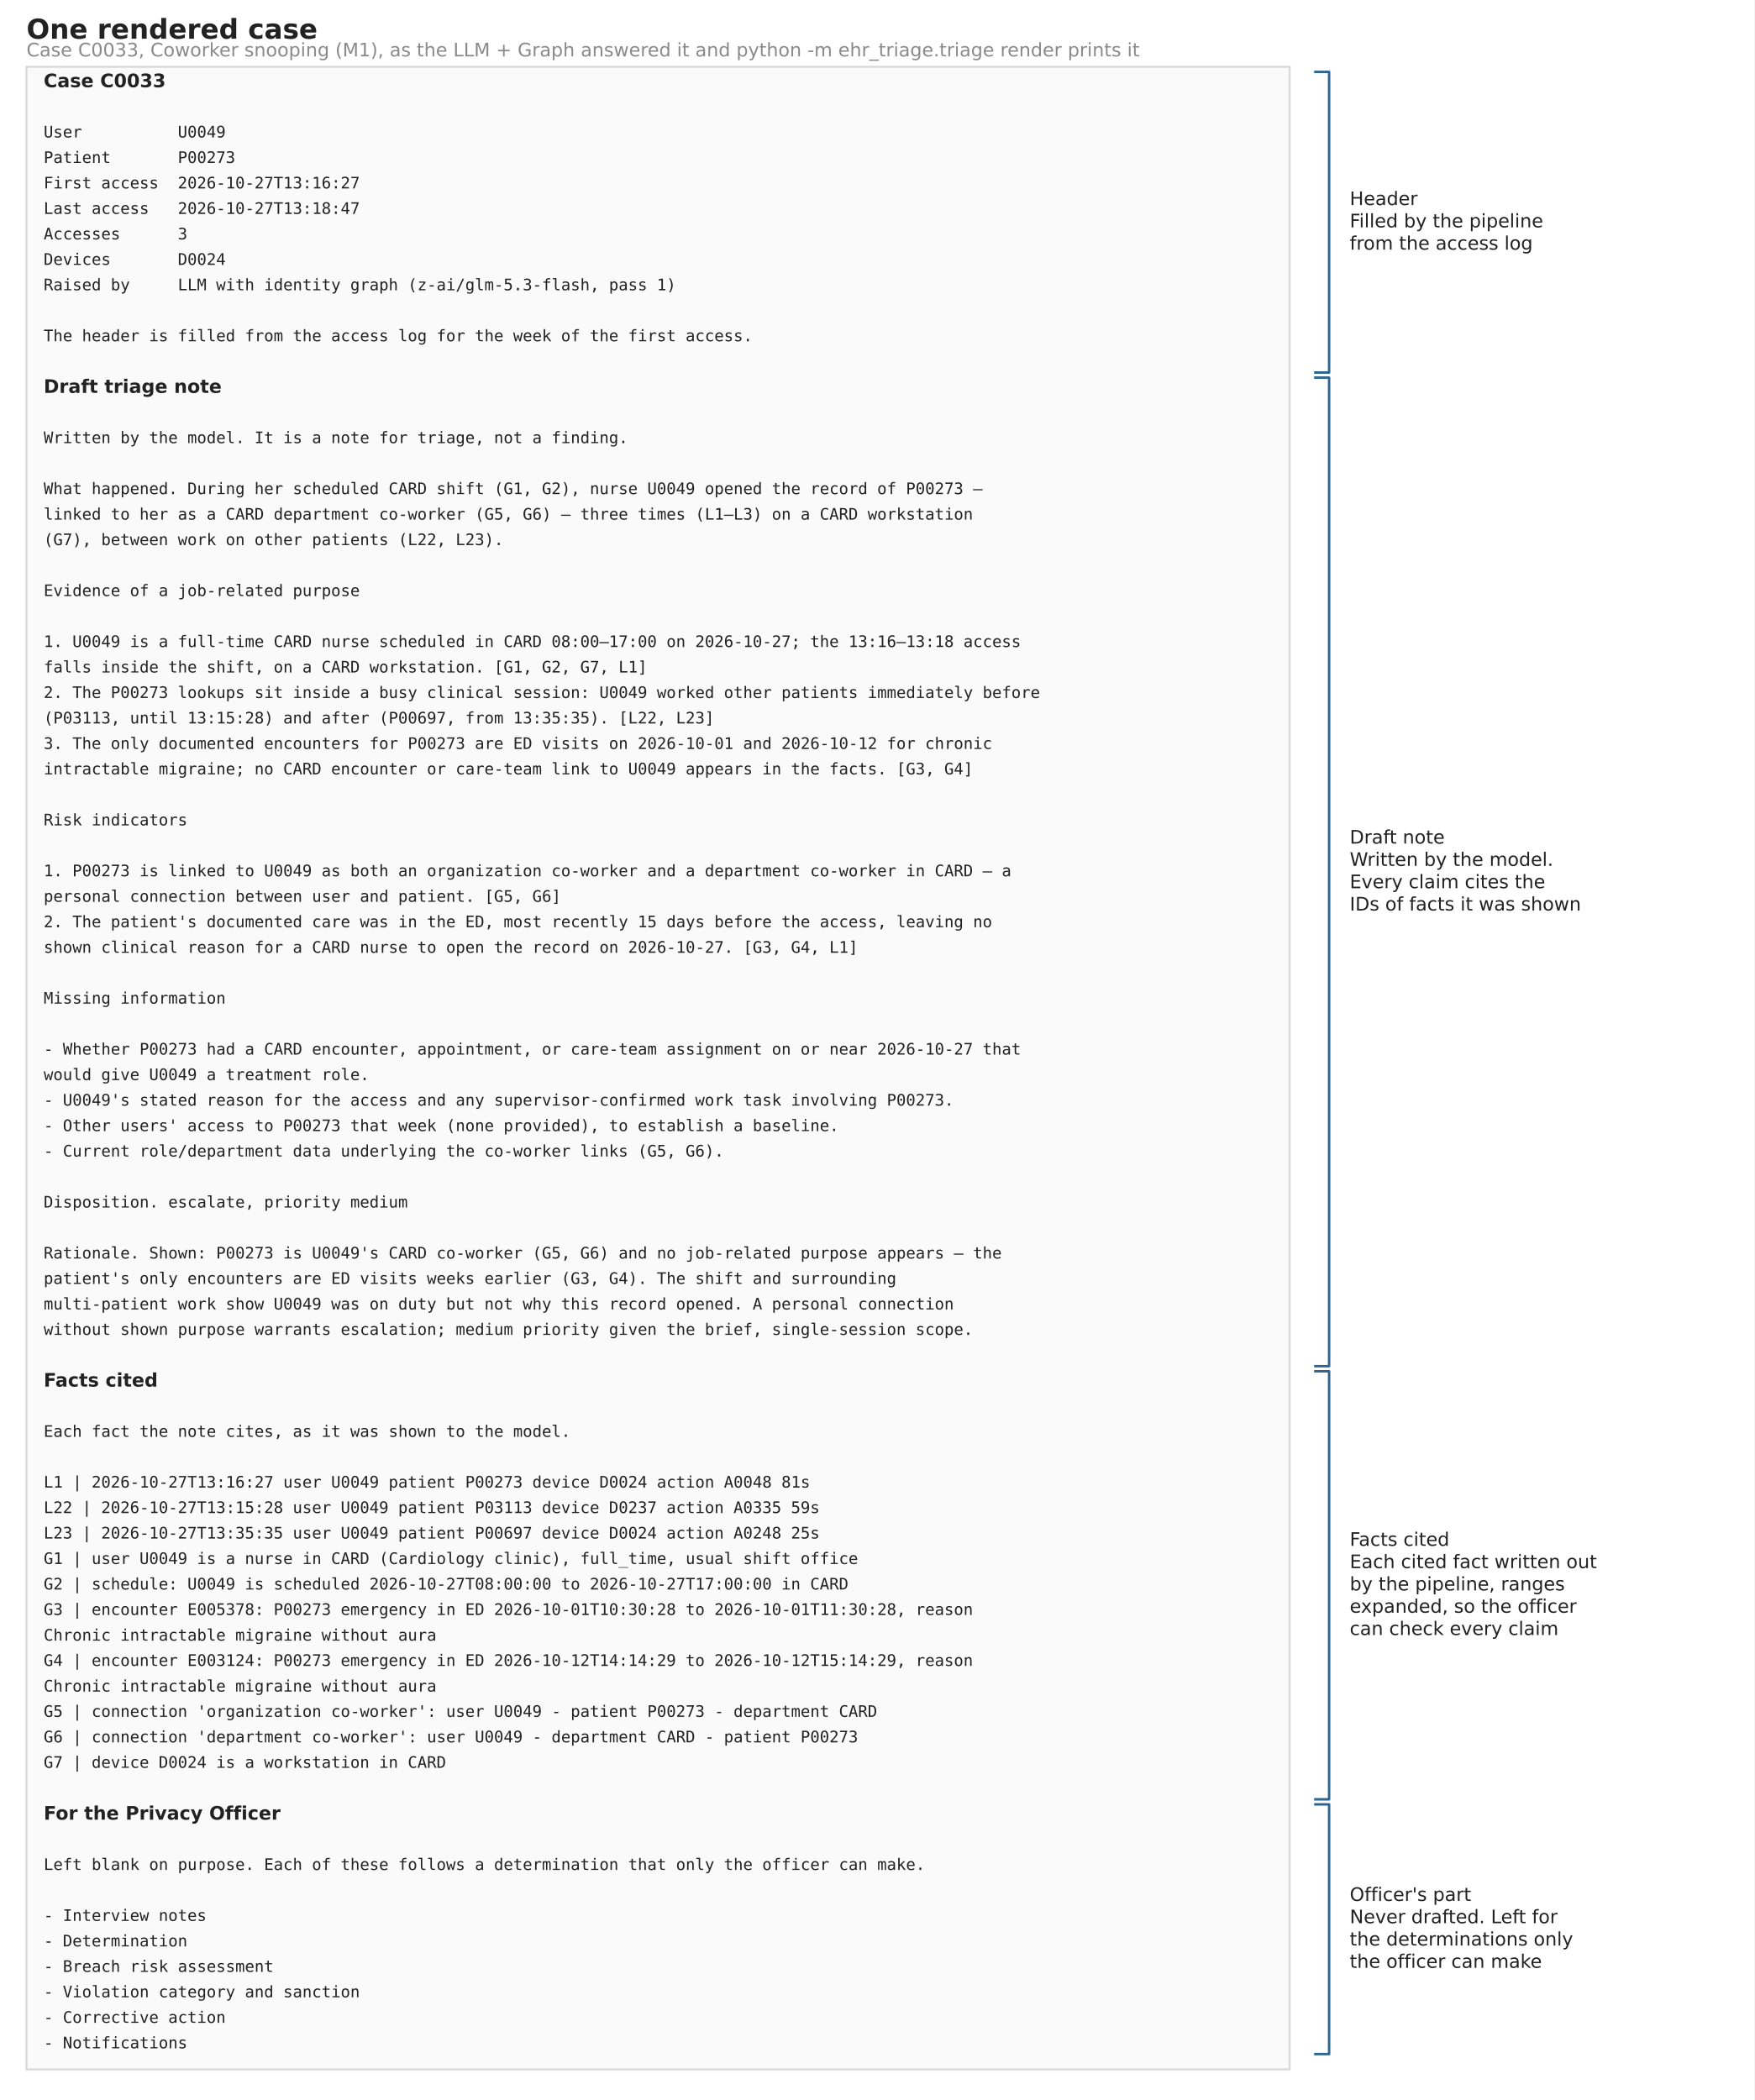
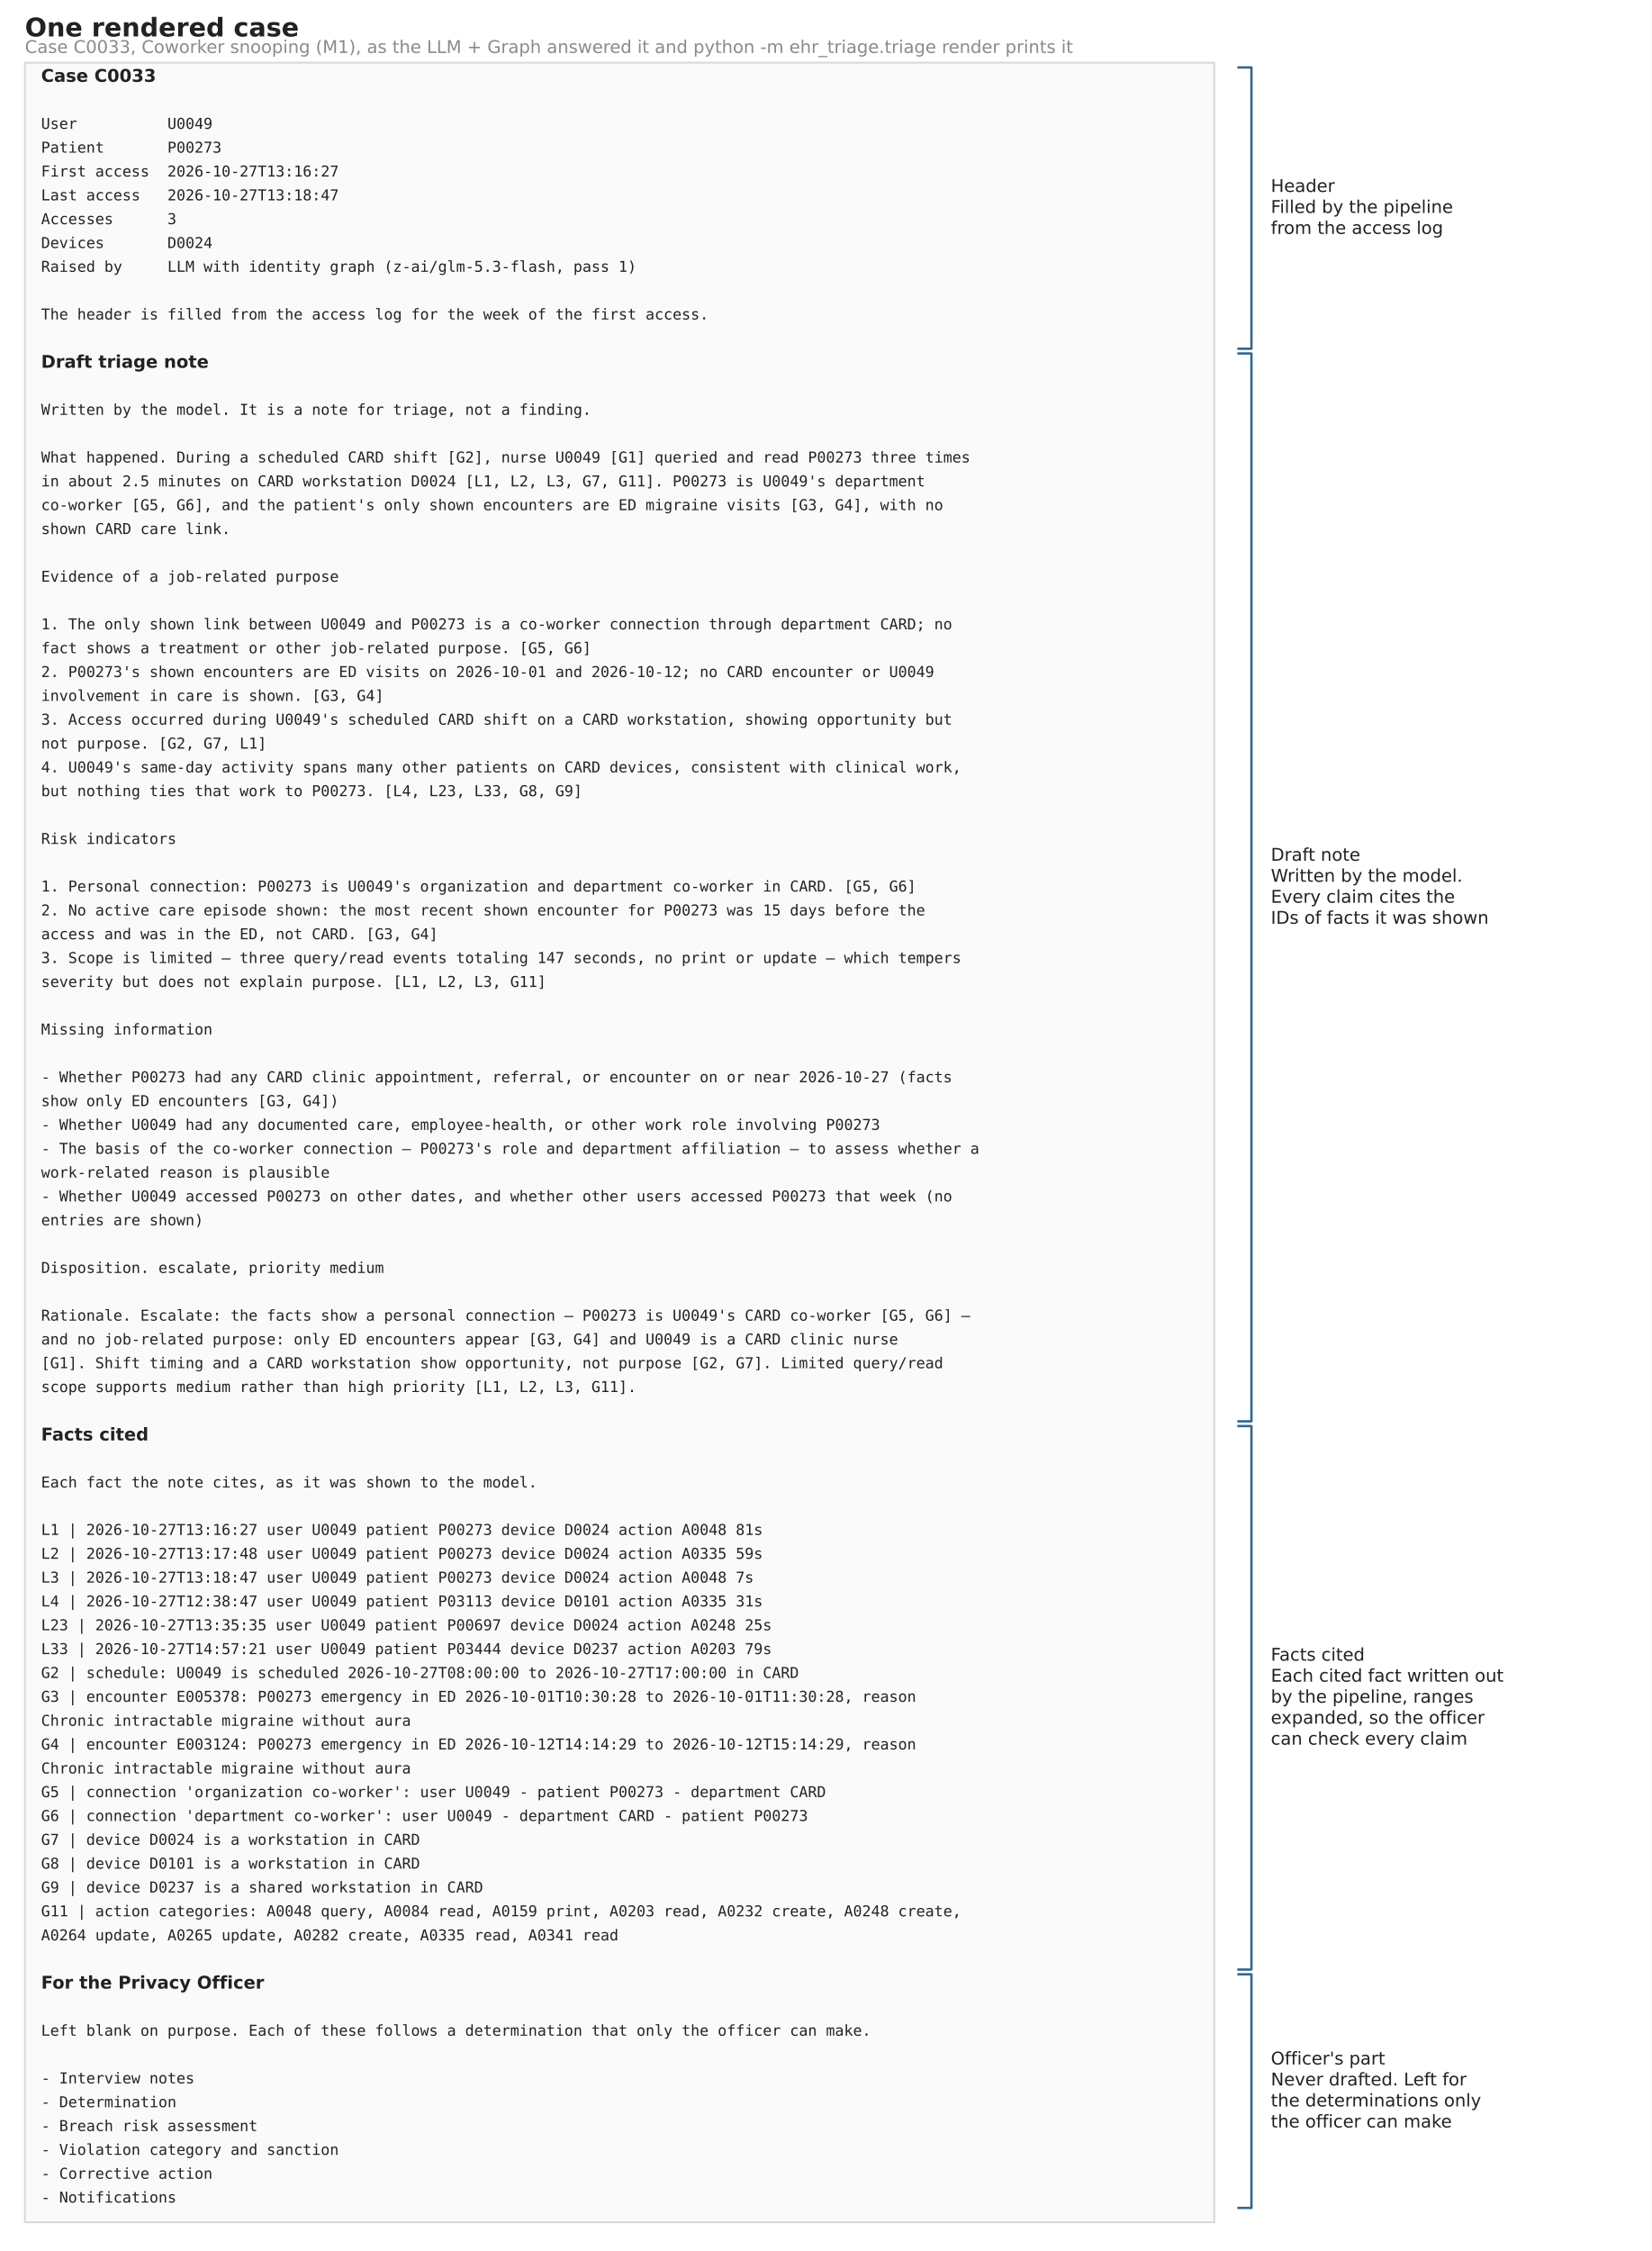
- <svg xmlns="http://www.w3.org/2000/svg" width="705.6pt" height="844.759pt" viewBox="0 0 705.6 844.759" version="1.1">
+ <svg xmlns="http://www.w3.org/2000/svg" width="705.6pt" height="961.433pt" viewBox="0 0 705.6 961.433" version="1.1">
  <defs>
    <style type="text/css">*{stroke-linejoin: round; stroke-linecap: butt}</style>
  </defs>
  <g id="figure_1">
    <g id="patch_1">
-       <path d="M 0 844.759  L 705.6 844.759  L 705.6 0  L 0 0  z " style="fill: #ffffff" />
+       <path d="M 0 961.433  L 705.6 961.433  L 705.6 0  L 0 0  z " style="fill: #ffffff" />
    </g>
    <g id="axes_1">
      <g id="patch_2">
-         <path d="M 10.656 26.871  L 518.688 26.871  L 518.688 832.434  L 10.656 832.434  z " clip-path="url(#pa3bb6c6b0a)" style="fill: #fafafa; stroke: #d9d9d9; stroke-width: 0.8; stroke-linejoin: miter" />
+         <path d="M 10.656 26.776  L 518.688 26.776  L 518.688 949.142  L 10.656 949.142  z " clip-path="url(#p6186c693a2)" style="fill: #fafafa; stroke: #d9d9d9; stroke-width: 0.8; stroke-linejoin: miter" />
      </g>
      <g id="line2d_1">
-         <path d="M 529.056 28.921  L 534.586 28.921  L 534.586 149.858  L 529.056 149.858  " clip-path="url(#pa3bb6c6b0a)" style="fill: none; stroke: #2f6690; stroke-linecap: square" />
+         <path d="M 529.056 28.812  L 534.586 28.812  L 534.586 148.944  L 529.056 148.944  " clip-path="url(#p6186c693a2)" style="fill: none; stroke: #2f6690; stroke-linecap: square" />
      </g>
      <g id="line2d_2">
-         <path d="M 529.056 151.908  L 534.586 151.908  L 534.586 549.565  L 529.056 549.565  " clip-path="url(#pa3bb6c6b0a)" style="fill: none; stroke: #2f6690; stroke-linecap: square" />
+         <path d="M 529.056 150.98  L 534.586 150.98  L 534.586 607.073  L 529.056 607.073  " clip-path="url(#p6186c693a2)" style="fill: none; stroke: #2f6690; stroke-linecap: square" />
      </g>
      <g id="line2d_3">
-         <path d="M 529.056 551.615  L 534.586 551.615  L 534.586 723.796  L 529.056 723.796  " clip-path="url(#pa3bb6c6b0a)" style="fill: none; stroke: #2f6690; stroke-linecap: square" />
+         <path d="M 529.056 609.109  L 534.586 609.109  L 534.586 841.227  L 529.056 841.227  " clip-path="url(#p6186c693a2)" style="fill: none; stroke: #2f6690; stroke-linecap: square" />
      </g>
      <g id="line2d_4">
-         <path d="M 529.056 725.846  L 534.586 725.846  L 534.586 826.285  L 529.056 826.285  " clip-path="url(#pa3bb6c6b0a)" style="fill: none; stroke: #2f6690; stroke-linecap: square" />
+         <path d="M 529.056 843.264  L 534.586 843.264  L 534.586 943.034  L 529.056 943.034  " clip-path="url(#p6186c693a2)" style="fill: none; stroke: #2f6690; stroke-linecap: square" />
      </g>
      <g id="text_1">
-         <text style="font-weight: 700; font-size: 7.5px; font-family: 'DejaVu Sans'; text-anchor: start; fill: #222222" x="17.568" y="35.09" transform="rotate(-0 17.568 35.09028)">Case C0033</text>
+         <text style="font-weight: 700; font-size: 7.5px; font-family: 'DejaVu Sans'; text-anchor: start; fill: #222222" x="17.568" y="34.954" transform="rotate(-0 17.568 34.95379)">Case C0033</text>
      </g>
      <g id="text_2">
-         <text style="font-size: 6.4px; font-family: 'DejaVu Sans Mono'; text-anchor: start; fill: #222222" x="17.568" y="55.302" transform="rotate(-0 17.568 55.30152)">User          U0049</text>
+         <text style="font-size: 6.4px; font-family: 'DejaVu Sans Mono'; text-anchor: start; fill: #222222" x="17.568" y="55.029" transform="rotate(-0 17.568 55.02855)">User          U0049</text>
      </g>
      <g id="text_3">
-         <text style="font-size: 6.4px; font-family: 'DejaVu Sans Mono'; text-anchor: start; fill: #222222" x="17.568" y="65.55" transform="rotate(-0 17.568 65.55041)">Patient       P00273</text>
+         <text style="font-size: 6.4px; font-family: 'DejaVu Sans Mono'; text-anchor: start; fill: #222222" x="17.568" y="65.209" transform="rotate(-0 17.568 65.20919)">Patient       P00273</text>
      </g>
      <g id="text_4">
-         <text style="font-size: 6.4px; font-family: 'DejaVu Sans Mono'; text-anchor: start; fill: #222222" x="17.568" y="75.799" transform="rotate(-0 17.568 75.7993)">First access  2026-10-27T13:16:27</text>
+         <text style="font-size: 6.4px; font-family: 'DejaVu Sans Mono'; text-anchor: start; fill: #222222" x="17.568" y="75.39" transform="rotate(-0 17.568 75.38984)">First access  2026-10-27T13:16:27</text>
      </g>
      <g id="text_5">
-         <text style="font-size: 6.4px; font-family: 'DejaVu Sans Mono'; text-anchor: start; fill: #222222" x="17.568" y="86.048" transform="rotate(-0 17.568 86.04819)">Last access   2026-10-27T13:18:47</text>
+         <text style="font-size: 6.4px; font-family: 'DejaVu Sans Mono'; text-anchor: start; fill: #222222" x="17.568" y="85.57" transform="rotate(-0 17.568 85.57049)">Last access   2026-10-27T13:18:47</text>
      </g>
      <g id="text_6">
-         <text style="font-size: 6.4px; font-family: 'DejaVu Sans Mono'; text-anchor: start; fill: #222222" x="17.568" y="96.297" transform="rotate(-0 17.568 96.29708)">Accesses      3</text>
+         <text style="font-size: 6.4px; font-family: 'DejaVu Sans Mono'; text-anchor: start; fill: #222222" x="17.568" y="95.751" transform="rotate(-0 17.568 95.75113)">Accesses      3</text>
      </g>
      <g id="text_7">
-         <text style="font-size: 6.4px; font-family: 'DejaVu Sans Mono'; text-anchor: start; fill: #222222" x="17.568" y="106.546" transform="rotate(-0 17.568 106.546)">Devices       D0024</text>
+         <text style="font-size: 6.4px; font-family: 'DejaVu Sans Mono'; text-anchor: start; fill: #222222" x="17.568" y="105.932" transform="rotate(-0 17.568 105.9318)">Devices       D0024</text>
      </g>
      <g id="text_8">
-         <text style="font-size: 6.4px; font-family: 'DejaVu Sans Mono'; text-anchor: start; fill: #222222" x="17.568" y="116.773" transform="rotate(-0 17.568 116.7729)">Raised by     LLM with identity graph (z-ai/glm-5.3-flash, pass 1)</text>
+         <text style="font-size: 6.4px; font-family: 'DejaVu Sans Mono'; text-anchor: start; fill: #222222" x="17.568" y="116.09" transform="rotate(-0 17.568 116.0904)">Raised by     LLM with identity graph (z-ai/glm-5.3-flash, pass 1)</text>
      </g>
      <g id="text_9">
-         <text style="font-size: 6.4px; font-family: 'DejaVu Sans Mono'; text-anchor: start; fill: #222222" x="17.568" y="137.271" transform="rotate(-0 17.568 137.2706)">The header is filled from the access log for the week of the first access.</text>
+         <text style="font-size: 6.4px; font-family: 'DejaVu Sans Mono'; text-anchor: start; fill: #222222" x="17.568" y="136.452" transform="rotate(-0 17.568 136.4517)">The header is filled from the access log for the week of the first access.</text>
      </g>
      <g id="text_10">
-         <text style="font-weight: 700; font-size: 7.5px; font-family: 'DejaVu Sans'; text-anchor: start; fill: #222222" x="17.568" y="158.048" transform="rotate(-0 17.568 158.0476)">Draft triage note</text>
+         <text style="font-weight: 700; font-size: 7.5px; font-family: 'DejaVu Sans'; text-anchor: start; fill: #222222" x="17.568" y="157.092" transform="rotate(-0 17.568 157.0922)">Draft triage note</text>
      </g>
      <g id="text_11">
-         <text style="font-size: 6.4px; font-family: 'DejaVu Sans Mono'; text-anchor: start; fill: #222222" x="17.568" y="178.266" transform="rotate(-0 17.568 178.2662)">Written by the model. It is a note for triage, not a finding.</text>
+         <text style="font-size: 6.4px; font-family: 'DejaVu Sans Mono'; text-anchor: start; fill: #222222" x="17.568" y="177.174" transform="rotate(-0 17.568 177.1743)">Written by the model. It is a note for triage, not a finding.</text>
      </g>
      <g id="text_12">
-         <text style="font-size: 6.4px; font-family: 'DejaVu Sans Mono'; text-anchor: start; fill: #222222" x="17.568" y="198.764" transform="rotate(-0 17.568 198.764)">What happened. During her scheduled CARD shift (G1, G2), nurse U0049 opened the record of P00273 —</text>
+         <text style="font-size: 6.4px; font-family: 'DejaVu Sans Mono'; text-anchor: start; fill: #222222" x="17.568" y="197.536" transform="rotate(-0 17.568 197.5356)">What happened. During a scheduled CARD shift [G2], nurse U0049 [G1] queried and read P00273 three times</text>
      </g>
      <g id="text_13">
-         <text style="font-size: 6.4px; font-family: 'DejaVu Sans Mono'; text-anchor: start; fill: #222222" x="17.568" y="209.035" transform="rotate(-0 17.568 209.0349)">    linked to her as a CARD department co-worker (G5, G6) — three times (L1–L3) on a CARD workstation</text>
+         <text style="font-size: 6.4px; font-family: 'DejaVu Sans Mono'; text-anchor: start; fill: #222222" x="17.568" y="207.738" transform="rotate(-0 17.568 207.7382)">    in about 2.5 minutes on CARD workstation D0024 [L1, L2, L3, G7, G11]. P00273 is U0049's department</text>
      </g>
      <g id="text_14">
-         <text style="font-size: 6.4px; font-family: 'DejaVu Sans Mono'; text-anchor: start; fill: #222222" x="17.568" y="219.284" transform="rotate(-0 17.568 219.2837)">    (G7), between work on other patients (L22, L23).</text>
+         <text style="font-size: 6.4px; font-family: 'DejaVu Sans Mono'; text-anchor: start; fill: #222222" x="17.568" y="217.897" transform="rotate(-0 17.568 217.8969)">    co-worker [G5, G6], and the patient's only shown encounters are ED migraine visits [G3, G4], with no</text>
      </g>
      <g id="text_15">
-         <text style="font-size: 6.4px; font-family: 'DejaVu Sans Mono'; text-anchor: start; fill: #222222" x="17.568" y="239.782" transform="rotate(-0 17.568 239.7815)">Evidence of a job-related purpose</text>
+         <text style="font-size: 6.4px; font-family: 'DejaVu Sans Mono'; text-anchor: start; fill: #222222" x="17.568" y="228.1" transform="rotate(-0 17.568 228.0995)">    shown CARD care link.</text>
      </g>
      <g id="text_16">
-         <text style="font-size: 6.4px; font-family: 'DejaVu Sans Mono'; text-anchor: start; fill: #222222" x="17.568" y="260.279" transform="rotate(-0 17.568 260.2793)">1. U0049 is a full-time CARD nurse scheduled in CARD 08:00–17:00 on 2026-10-27; the 13:16–13:18 access</text>
+         <text style="font-size: 6.4px; font-family: 'DejaVu Sans Mono'; text-anchor: start; fill: #222222" x="17.568" y="248.461" transform="rotate(-0 17.568 248.4608)">Evidence of a job-related purpose</text>
      </g>
      <g id="text_17">
-         <text style="font-size: 6.4px; font-family: 'DejaVu Sans Mono'; text-anchor: start; fill: #222222" x="17.568" y="270.528" transform="rotate(-0 17.568 270.5282)">    falls inside the shift, on a CARD workstation. [G1, G2, G7, L1]</text>
+         <text style="font-size: 6.4px; font-family: 'DejaVu Sans Mono'; text-anchor: start; fill: #222222" x="17.568" y="268.8" transform="rotate(-0 17.568 268.8001)">1. The only shown link between U0049 and P00273 is a co-worker connection through department CARD; no</text>
      </g>
      <g id="text_18">
-         <text style="font-size: 6.4px; font-family: 'DejaVu Sans Mono'; text-anchor: start; fill: #222222" x="17.568" y="280.777" transform="rotate(-0 17.568 280.7771)">2. The P00273 lookups sit inside a busy clinical session: U0049 worked other patients immediately before</text>
+         <text style="font-size: 6.4px; font-family: 'DejaVu Sans Mono'; text-anchor: start; fill: #222222" x="17.568" y="279.003" transform="rotate(-0 17.568 279.0027)">    fact shows a treatment or other job-related purpose. [G5, G6]</text>
      </g>
      <g id="text_19">
-         <text style="font-size: 6.4px; font-family: 'DejaVu Sans Mono'; text-anchor: start; fill: #222222" x="17.568" y="291.026" transform="rotate(-0 17.568 291.026)">    (P03113, until 13:15:28) and after (P00697, from 13:35:35). [L22, L23]</text>
+         <text style="font-size: 6.4px; font-family: 'DejaVu Sans Mono'; text-anchor: start; fill: #222222" x="17.568" y="289.183" transform="rotate(-0 17.568 289.1834)">2. P00273's shown encounters are ED visits on 2026-10-01 and 2026-10-12; no CARD encounter or U0049</text>
      </g>
      <g id="text_20">
-         <text style="font-size: 6.4px; font-family: 'DejaVu Sans Mono'; text-anchor: start; fill: #222222" x="17.568" y="301.275" transform="rotate(-0 17.568 301.2749)">3. The only documented encounters for P00273 are ED visits on 2026-10-01 and 2026-10-12 for chronic</text>
+         <text style="font-size: 6.4px; font-family: 'DejaVu Sans Mono'; text-anchor: start; fill: #222222" x="17.568" y="299.364" transform="rotate(-0 17.568 299.364)">    involvement in care is shown. [G3, G4]</text>
      </g>
      <g id="text_21">
-         <text style="font-size: 6.4px; font-family: 'DejaVu Sans Mono'; text-anchor: start; fill: #222222" x="17.568" y="311.502" transform="rotate(-0 17.568 311.5017)">    intractable migraine; no CARD encounter or care-team link to U0049 appears in the facts. [G3, G4]</text>
+         <text style="font-size: 6.4px; font-family: 'DejaVu Sans Mono'; text-anchor: start; fill: #222222" x="17.568" y="309.523" transform="rotate(-0 17.568 309.5227)">3. Access occurred during U0049's scheduled CARD shift on a CARD workstation, showing opportunity but</text>
      </g>
      <g id="text_22">
-         <text style="font-size: 6.4px; font-family: 'DejaVu Sans Mono'; text-anchor: start; fill: #222222" x="17.568" y="332.022" transform="rotate(-0 17.568 332.0215)">Risk indicators</text>
+         <text style="font-size: 6.4px; font-family: 'DejaVu Sans Mono'; text-anchor: start; fill: #222222" x="17.568" y="319.725" transform="rotate(-0 17.568 319.7253)">    not purpose. [G2, G7, L1]</text>
      </g>
      <g id="text_23">
-         <text style="font-size: 6.4px; font-family: 'DejaVu Sans Mono'; text-anchor: start; fill: #222222" x="17.568" y="352.497" transform="rotate(-0 17.568 352.4973)">1. P00273 is linked to U0049 as both an organization co-worker and a department co-worker in CARD — a</text>
+         <text style="font-size: 6.4px; font-family: 'DejaVu Sans Mono'; text-anchor: start; fill: #222222" x="17.568" y="329.906" transform="rotate(-0 17.568 329.906)">4. U0049's same-day activity spans many other patients on CARD devices, consistent with clinical work,</text>
      </g>
      <g id="text_24">
-         <text style="font-size: 6.4px; font-family: 'DejaVu Sans Mono'; text-anchor: start; fill: #222222" x="17.568" y="362.768" transform="rotate(-0 17.568 362.7682)">    personal connection between user and patient. [G5, G6]</text>
+         <text style="font-size: 6.4px; font-family: 'DejaVu Sans Mono'; text-anchor: start; fill: #222222" x="17.568" y="340.048" transform="rotate(-0 17.568 340.0476)">    but nothing ties that work to P00273. [L4, L23, L33, G8, G9]</text>
      </g>
      <g id="text_25">
-         <text style="font-size: 6.4px; font-family: 'DejaVu Sans Mono'; text-anchor: start; fill: #222222" x="17.568" y="372.995" transform="rotate(-0 17.568 372.9951)">2. The patient's documented care was in the ED, most recently 15 days before the access, leaving no</text>
+         <text style="font-size: 6.4px; font-family: 'DejaVu Sans Mono'; text-anchor: start; fill: #222222" x="17.568" y="360.448" transform="rotate(-0 17.568 360.4479)">Risk indicators</text>
      </g>
      <g id="text_26">
-         <text style="font-size: 6.4px; font-family: 'DejaVu Sans Mono'; text-anchor: start; fill: #222222" x="17.568" y="383.266" transform="rotate(-0 17.568 383.266)">    shown clinical reason for a CARD nurse to open the record on 2026-10-27. [G3, G4, L1]</text>
+         <text style="font-size: 6.4px; font-family: 'DejaVu Sans Mono'; text-anchor: start; fill: #222222" x="17.568" y="380.787" transform="rotate(-0 17.568 380.7872)">1. Personal connection: P00273 is U0049's organization and department co-worker in CARD. [G5, G6]</text>
      </g>
      <g id="text_27">
-         <text style="font-size: 6.4px; font-family: 'DejaVu Sans Mono'; text-anchor: start; fill: #222222" x="17.568" y="403.725" transform="rotate(-0 17.568 403.7247)">Missing information</text>
+         <text style="font-size: 6.4px; font-family: 'DejaVu Sans Mono'; text-anchor: start; fill: #222222" x="17.568" y="390.99" transform="rotate(-0 17.568 390.9898)">2. No active care episode shown: the most recent shown encounter for P00273 was 15 days before the</text>
      </g>
      <g id="text_28">
-         <text style="font-size: 6.4px; font-family: 'DejaVu Sans Mono'; text-anchor: start; fill: #222222" x="17.568" y="424.223" transform="rotate(-0 17.568 424.2225)">- Whether P00273 had a CARD encounter, appointment, or care-team assignment on or near 2026-10-27 that</text>
+         <text style="font-size: 6.4px; font-family: 'DejaVu Sans Mono'; text-anchor: start; fill: #222222" x="17.568" y="401.17" transform="rotate(-0 17.568 401.1705)">    access and was in the ED, not CARD. [G3, G4]</text>
      </g>
      <g id="text_29">
-         <text style="font-size: 6.4px; font-family: 'DejaVu Sans Mono'; text-anchor: start; fill: #222222" x="17.568" y="434.488" transform="rotate(-0 17.568 434.4884)">    would give U0049 a treatment role.</text>
+         <text style="font-size: 6.4px; font-family: 'DejaVu Sans Mono'; text-anchor: start; fill: #222222" x="17.568" y="411.329" transform="rotate(-0 17.568 411.3291)">3. Scope is limited — three query/read events totaling 147 seconds, no print or update — which tempers</text>
      </g>
      <g id="text_30">
-         <text style="font-size: 6.4px; font-family: 'DejaVu Sans Mono'; text-anchor: start; fill: #222222" x="17.568" y="444.737" transform="rotate(-0 17.568 444.7373)">- U0049's stated reason for the access and any supervisor-confirmed work task involving P00273.</text>
+         <text style="font-size: 6.4px; font-family: 'DejaVu Sans Mono'; text-anchor: start; fill: #222222" x="17.568" y="421.532" transform="rotate(-0 17.568 421.5318)">    severity but does not explain purpose. [L1, L2, L3, G11]</text>
      </g>
      <g id="text_31">
-         <text style="font-size: 6.4px; font-family: 'DejaVu Sans Mono'; text-anchor: start; fill: #222222" x="17.568" y="455.008" transform="rotate(-0 17.568 455.0082)">- Other users' access to P00273 that week (none provided), to establish a baseline.</text>
+         <text style="font-size: 6.4px; font-family: 'DejaVu Sans Mono'; text-anchor: start; fill: #222222" x="17.568" y="441.854" transform="rotate(-0 17.568 441.8541)">Missing information</text>
      </g>
      <g id="text_32">
-         <text style="font-size: 6.4px; font-family: 'DejaVu Sans Mono'; text-anchor: start; fill: #222222" x="17.568" y="465.235" transform="rotate(-0 17.568 465.2351)">- Current role/department data underlying the co-worker links (G5, G6).</text>
+         <text style="font-size: 6.4px; font-family: 'DejaVu Sans Mono'; text-anchor: start; fill: #222222" x="17.568" y="462.254" transform="rotate(-0 17.568 462.2544)">- Whether P00273 had any CARD clinic appointment, referral, or encounter on or near 2026-10-27 (facts</text>
      </g>
      <g id="text_33">
-         <text style="font-size: 6.4px; font-family: 'DejaVu Sans Mono'; text-anchor: start; fill: #222222" x="17.568" y="485.755" transform="rotate(-0 17.568 485.7549)">Disposition. escalate, priority medium</text>
+         <text style="font-size: 6.4px; font-family: 'DejaVu Sans Mono'; text-anchor: start; fill: #222222" x="17.568" y="472.435" transform="rotate(-0 17.568 472.435)">    show only ED encounters [G3, G4])</text>
      </g>
      <g id="text_34">
-         <text style="font-size: 6.4px; font-family: 'DejaVu Sans Mono'; text-anchor: start; fill: #222222" x="17.568" y="506.253" transform="rotate(-0 17.568 506.2526)">Rationale. Shown: P00273 is U0049's CARD co-worker (G5, G6) and no job-related purpose appears — the</text>
+         <text style="font-size: 6.4px; font-family: 'DejaVu Sans Mono'; text-anchor: start; fill: #222222" x="17.568" y="482.594" transform="rotate(-0 17.568 482.5936)">- Whether U0049 had any documented care, employee-health, or other work role involving P00273</text>
      </g>
      <g id="text_35">
-         <text style="font-size: 6.4px; font-family: 'DejaVu Sans Mono'; text-anchor: start; fill: #222222" x="17.568" y="516.48" transform="rotate(-0 17.568 516.4795)">    patient's only encounters are ED visits weeks earlier (G3, G4). The shift and surrounding</text>
+         <text style="font-size: 6.4px; font-family: 'DejaVu Sans Mono'; text-anchor: start; fill: #222222" x="17.568" y="492.796" transform="rotate(-0 17.568 492.7963)">- The basis of the co-worker connection — P00273's role and department affiliation — to assess whether a</text>
      </g>
      <g id="text_36">
-         <text style="font-size: 6.4px; font-family: 'DejaVu Sans Mono'; text-anchor: start; fill: #222222" x="17.568" y="526.75" transform="rotate(-0 17.568 526.7504)">    multi-patient work show U0049 was on duty but not why this record opened. A personal connection</text>
+         <text style="font-size: 6.4px; font-family: 'DejaVu Sans Mono'; text-anchor: start; fill: #222222" x="17.568" y="502.977" transform="rotate(-0 17.568 502.9769)">    work-related reason is plausible</text>
      </g>
      <g id="text_37">
-         <text style="font-size: 6.4px; font-family: 'DejaVu Sans Mono'; text-anchor: start; fill: #222222" x="17.568" y="536.977" transform="rotate(-0 17.568 536.9773)">    without shown purpose warrants escalation; medium priority given the brief, single-session scope.</text>
+         <text style="font-size: 6.4px; font-family: 'DejaVu Sans Mono'; text-anchor: start; fill: #222222" x="17.568" y="513.158" transform="rotate(-0 17.568 513.1576)">- Whether U0049 accessed P00273 on other dates, and whether other users accessed P00273 that week (no</text>
      </g>
      <g id="text_38">
-         <text style="font-weight: 700; font-size: 7.5px; font-family: 'DejaVu Sans'; text-anchor: start; fill: #222222" x="17.568" y="557.784" transform="rotate(-0 17.568 557.7836)">Facts cited</text>
+         <text style="font-size: 6.4px; font-family: 'DejaVu Sans Mono'; text-anchor: start; fill: #222222" x="17.568" y="523.338" transform="rotate(-0 17.568 523.3382)">    entries are shown)</text>
      </g>
      <g id="text_39">
-         <text style="font-size: 6.4px; font-family: 'DejaVu Sans Mono'; text-anchor: start; fill: #222222" x="17.568" y="577.995" transform="rotate(-0 17.568 577.9949)">Each fact the note cites, as it was shown to the model.</text>
+         <text style="font-size: 6.4px; font-family: 'DejaVu Sans Mono'; text-anchor: start; fill: #222222" x="17.568" y="543.7" transform="rotate(-0 17.568 543.6995)">Disposition. escalate, priority medium</text>
      </g>
      <g id="text_40">
-         <text style="font-size: 6.4px; font-family: 'DejaVu Sans Mono'; text-anchor: start; fill: #222222" x="17.568" y="598.401" transform="rotate(-0 17.568 598.4006)">L1 | 2026-10-27T13:16:27 user U0049 patient P00273 device D0024 action A0048 81s</text>
+         <text style="font-size: 6.4px; font-family: 'DejaVu Sans Mono'; text-anchor: start; fill: #222222" x="17.568" y="564.061" transform="rotate(-0 17.568 564.0608)">Rationale. Escalate: the facts show a personal connection — P00273 is U0049's CARD co-worker [G5, G6] —</text>
      </g>
      <g id="text_41">
-         <text style="font-size: 6.4px; font-family: 'DejaVu Sans Mono'; text-anchor: start; fill: #222222" x="17.568" y="608.65" transform="rotate(-0 17.568 608.6495)">L22 | 2026-10-27T13:15:28 user U0049 patient P03113 device D0237 action A0335 59s</text>
+         <text style="font-size: 6.4px; font-family: 'DejaVu Sans Mono'; text-anchor: start; fill: #222222" x="17.568" y="574.241" transform="rotate(-0 17.568 574.2415)">    and no job-related purpose: only ED encounters appear [G3, G4] and U0049 is a CARD clinic nurse</text>
      </g>
      <g id="text_42">
-         <text style="font-size: 6.4px; font-family: 'DejaVu Sans Mono'; text-anchor: start; fill: #222222" x="17.568" y="618.898" transform="rotate(-0 17.568 618.8984)">L23 | 2026-10-27T13:35:35 user U0049 patient P00697 device D0024 action A0248 25s</text>
+         <text style="font-size: 6.4px; font-family: 'DejaVu Sans Mono'; text-anchor: start; fill: #222222" x="17.568" y="584.383" transform="rotate(-0 17.568 584.3831)">    [G1]. Shift timing and a CARD workstation show opportunity, not purpose [G2, G7]. Limited query/read</text>
      </g>
      <g id="text_43">
-         <text style="font-size: 6.4px; font-family: 'DejaVu Sans Mono'; text-anchor: start; fill: #222222" x="17.568" y="629.15" transform="rotate(-0 17.568 629.1503)">G1 | user U0049 is a nurse in CARD (Cardiology clinic), full_time, usual shift office</text>
+         <text style="font-size: 6.4px; font-family: 'DejaVu Sans Mono'; text-anchor: start; fill: #222222" x="17.568" y="594.564" transform="rotate(-0 17.568 594.5637)">    scope supports medium rather than high priority [L1, L2, L3, G11].</text>
      </g>
      <g id="text_44">
-         <text style="font-size: 6.4px; font-family: 'DejaVu Sans Mono'; text-anchor: start; fill: #222222" x="17.568" y="639.399" transform="rotate(-0 17.568 639.3992)">G2 | schedule: U0049 is scheduled 2026-10-27T08:00:00 to 2026-10-27T17:00:00 in CARD</text>
+         <text style="font-weight: 700; font-size: 7.5px; font-family: 'DejaVu Sans'; text-anchor: start; fill: #222222" x="17.568" y="615.251" transform="rotate(-0 17.568 615.2506)">Facts cited</text>
      </g>
      <g id="text_45">
-         <text style="font-size: 6.4px; font-family: 'DejaVu Sans Mono'; text-anchor: start; fill: #222222" x="17.568" y="649.645" transform="rotate(-0 17.568 649.6451)">G3 | encounter E005378: P00273 emergency in ED 2026-10-01T10:30:28 to 2026-10-01T11:30:28, reason</text>
+         <text style="font-size: 6.4px; font-family: 'DejaVu Sans Mono'; text-anchor: start; fill: #222222" x="17.568" y="635.325" transform="rotate(-0 17.568 635.3253)">Each fact the note cites, as it was shown to the model.</text>
      </g>
      <g id="text_46">
-         <text style="font-size: 6.4px; font-family: 'DejaVu Sans Mono'; text-anchor: start; fill: #222222" x="17.568" y="659.964" transform="rotate(-0 17.568 659.964)">    Chronic intractable migraine without aura</text>
+         <text style="font-size: 6.4px; font-family: 'DejaVu Sans Mono'; text-anchor: start; fill: #222222" x="17.568" y="655.595" transform="rotate(-0 17.568 655.5946)">L1 | 2026-10-27T13:16:27 user U0049 patient P00273 device D0024 action A0048 81s</text>
      </g>
      <g id="text_47">
-         <text style="font-size: 6.4px; font-family: 'DejaVu Sans Mono'; text-anchor: start; fill: #222222" x="17.568" y="670.143" transform="rotate(-0 17.568 670.1429)">G4 | encounter E003124: P00273 emergency in ED 2026-10-12T14:14:29 to 2026-10-12T15:14:29, reason</text>
+         <text style="font-size: 6.4px; font-family: 'DejaVu Sans Mono'; text-anchor: start; fill: #222222" x="17.568" y="665.775" transform="rotate(-0 17.568 665.7753)">L2 | 2026-10-27T13:17:48 user U0049 patient P00273 device D0024 action A0335 59s</text>
      </g>
      <g id="text_48">
-         <text style="font-size: 6.4px; font-family: 'DejaVu Sans Mono'; text-anchor: start; fill: #222222" x="17.568" y="680.462" transform="rotate(-0 17.568 680.4617)">    Chronic intractable migraine without aura</text>
+         <text style="font-size: 6.4px; font-family: 'DejaVu Sans Mono'; text-anchor: start; fill: #222222" x="17.568" y="675.956" transform="rotate(-0 17.568 675.9559)">L3 | 2026-10-27T13:18:47 user U0049 patient P00273 device D0024 action A0048 7s</text>
      </g>
      <g id="text_49">
-         <text style="font-size: 6.4px; font-family: 'DejaVu Sans Mono'; text-anchor: start; fill: #222222" x="17.568" y="690.641" transform="rotate(-0 17.568 690.6406)">G5 | connection 'organization co-worker': user U0049 - patient P00273 - department CARD</text>
+         <text style="font-size: 6.4px; font-family: 'DejaVu Sans Mono'; text-anchor: start; fill: #222222" x="17.568" y="686.137" transform="rotate(-0 17.568 686.1365)">L4 | 2026-10-27T12:38:47 user U0049 patient P03113 device D0101 action A0335 31s</text>
      </g>
      <g id="text_50">
-         <text style="font-size: 6.4px; font-family: 'DejaVu Sans Mono'; text-anchor: start; fill: #222222" x="17.568" y="700.89" transform="rotate(-0 17.568 700.8895)">G6 | connection 'department co-worker': user U0049 - department CARD - patient P00273</text>
+         <text style="font-size: 6.4px; font-family: 'DejaVu Sans Mono'; text-anchor: start; fill: #222222" x="17.568" y="696.317" transform="rotate(-0 17.568 696.3172)">L23 | 2026-10-27T13:35:35 user U0049 patient P00697 device D0024 action A0248 25s</text>
      </g>
      <g id="text_51">
-         <text style="font-size: 6.4px; font-family: 'DejaVu Sans Mono'; text-anchor: start; fill: #222222" x="17.568" y="711.138" transform="rotate(-0 17.568 711.1384)">G7 | device D0024 is a workstation in CARD</text>
+         <text style="font-size: 6.4px; font-family: 'DejaVu Sans Mono'; text-anchor: start; fill: #222222" x="17.568" y="706.498" transform="rotate(-0 17.568 706.4978)">L33 | 2026-10-27T14:57:21 user U0049 patient P03444 device D0237 action A0203 79s</text>
      </g>
      <g id="text_52">
-         <text style="font-weight: 700; font-size: 7.5px; font-family: 'DejaVu Sans'; text-anchor: start; fill: #222222" x="17.568" y="731.985" transform="rotate(-0 17.568 731.9854)">For the Privacy Officer</text>
+         <text style="font-size: 6.4px; font-family: 'DejaVu Sans Mono'; text-anchor: start; fill: #222222" x="17.568" y="716.681" transform="rotate(-0 17.568 716.6815)">G2 | schedule: U0049 is scheduled 2026-10-27T08:00:00 to 2026-10-27T17:00:00 in CARD</text>
      </g>
      <g id="text_53">
-         <text style="font-size: 6.4px; font-family: 'DejaVu Sans Mono'; text-anchor: start; fill: #222222" x="17.568" y="752.226" transform="rotate(-0 17.568 752.226)">Left blank on purpose. Each of these follows a determination that only the officer can make.</text>
+         <text style="font-size: 6.4px; font-family: 'DejaVu Sans Mono'; text-anchor: start; fill: #222222" x="17.568" y="726.859" transform="rotate(-0 17.568 726.8591)">G3 | encounter E005378: P00273 emergency in ED 2026-10-01T10:30:28 to 2026-10-01T11:30:28, reason</text>
      </g>
      <g id="text_54">
-         <text style="font-size: 6.4px; font-family: 'DejaVu Sans Mono'; text-anchor: start; fill: #222222" x="17.568" y="772.724" transform="rotate(-0 17.568 772.7237)">- Interview notes</text>
+         <text style="font-size: 6.4px; font-family: 'DejaVu Sans Mono'; text-anchor: start; fill: #222222" x="17.568" y="737.11" transform="rotate(-0 17.568 737.1098)">    Chronic intractable migraine without aura</text>
      </g>
      <g id="text_55">
-         <text style="font-size: 6.4px; font-family: 'DejaVu Sans Mono'; text-anchor: start; fill: #222222" x="17.568" y="782.973" transform="rotate(-0 17.568 782.9726)">- Determination</text>
+         <text style="font-size: 6.4px; font-family: 'DejaVu Sans Mono'; text-anchor: start; fill: #222222" x="17.568" y="747.22" transform="rotate(-0 17.568 747.2204)">G4 | encounter E003124: P00273 emergency in ED 2026-10-12T14:14:29 to 2026-10-12T15:14:29, reason</text>
      </g>
      <g id="text_56">
-         <text style="font-size: 6.4px; font-family: 'DejaVu Sans Mono'; text-anchor: start; fill: #222222" x="17.568" y="793.222" transform="rotate(-0 17.568 793.2215)">- Breach risk assessment</text>
+         <text style="font-size: 6.4px; font-family: 'DejaVu Sans Mono'; text-anchor: start; fill: #222222" x="17.568" y="757.471" transform="rotate(-0 17.568 757.4711)">    Chronic intractable migraine without aura</text>
      </g>
      <g id="text_57">
-         <text style="font-size: 6.4px; font-family: 'DejaVu Sans Mono'; text-anchor: start; fill: #222222" x="17.568" y="803.448" transform="rotate(-0 17.568 803.4484)">- Violation category and sanction</text>
+         <text style="font-size: 6.4px; font-family: 'DejaVu Sans Mono'; text-anchor: start; fill: #222222" x="17.568" y="767.582" transform="rotate(-0 17.568 767.5817)">G5 | connection 'organization co-worker': user U0049 - patient P00273 - department CARD</text>
      </g>
      <g id="text_58">
-         <text style="font-size: 6.4px; font-family: 'DejaVu Sans Mono'; text-anchor: start; fill: #222222" x="17.568" y="813.719" transform="rotate(-0 17.568 813.7193)">- Corrective action</text>
+         <text style="font-size: 6.4px; font-family: 'DejaVu Sans Mono'; text-anchor: start; fill: #222222" x="17.568" y="777.762" transform="rotate(-0 17.568 777.7624)">G6 | connection 'department co-worker': user U0049 - department CARD - patient P00273</text>
      </g>
      <g id="text_59">
-         <text style="font-size: 6.4px; font-family: 'DejaVu Sans Mono'; text-anchor: start; fill: #222222" x="17.568" y="823.968" transform="rotate(-0 17.568 823.9682)">- Notifications</text>
+         <text style="font-size: 6.4px; font-family: 'DejaVu Sans Mono'; text-anchor: start; fill: #222222" x="17.568" y="787.943" transform="rotate(-0 17.568 787.943)">G7 | device D0024 is a workstation in CARD</text>
      </g>
      <g id="text_60">
-         <text style="font-size: 7.5px; font-family: 'DejaVu Sans'; fill: #222222" transform="translate(542.88 82.49092)">Header</text>
-         <text style="font-size: 7.5px; font-family: 'DejaVu Sans'; fill: #222222" transform="translate(542.88 91.45917)">Filled by the pipeline</text>
-         <text style="font-size: 7.5px; font-family: 'DejaVu Sans'; fill: #222222" transform="translate(542.88 100.4274)">from the access log</text>
+         <text style="font-size: 6.4px; font-family: 'DejaVu Sans Mono'; text-anchor: start; fill: #222222" x="17.568" y="798.124" transform="rotate(-0 17.568 798.1236)">G8 | device D0101 is a workstation in CARD</text>
      </g>
      <g id="text_61">
-         <text style="font-size: 7.5px; font-family: 'DejaVu Sans'; fill: #222222" transform="translate(542.88 339.3535)">Draft note</text>
-         <text style="font-size: 7.5px; font-family: 'DejaVu Sans'; fill: #222222" transform="translate(542.88 348.3217)">Written by the model.</text>
-         <text style="font-size: 7.5px; font-family: 'DejaVu Sans'; fill: #222222" transform="translate(542.88 357.29)">Every claim cites the</text>
-         <text style="font-size: 7.5px; font-family: 'DejaVu Sans'; fill: #222222" transform="translate(542.88 366.2582)">IDs of facts it was shown</text>
+         <text style="font-size: 6.4px; font-family: 'DejaVu Sans Mono'; text-anchor: start; fill: #222222" x="17.568" y="808.304" transform="rotate(-0 17.568 808.3043)">G9 | device D0237 is a shared workstation in CARD</text>
      </g>
      <g id="text_62">
-         <text style="font-size: 7.5px; font-family: 'DejaVu Sans'; fill: #222222" transform="translate(542.88 621.8382)">Facts cited</text>
-         <text style="font-size: 7.5px; font-family: 'DejaVu Sans'; fill: #222222" transform="translate(542.88 630.8065)">Each cited fact written out</text>
-         <text style="font-size: 7.5px; font-family: 'DejaVu Sans'; fill: #222222" transform="translate(542.88 639.7747)">by the pipeline, ranges</text>
-         <text style="font-size: 7.5px; font-family: 'DejaVu Sans'; fill: #222222" transform="translate(542.88 648.743)">expanded, so the officer</text>
-         <text style="font-size: 7.5px; font-family: 'DejaVu Sans'; fill: #222222" transform="translate(542.88 657.7112)">can check every claim</text>
+         <text style="font-size: 6.4px; font-family: 'DejaVu Sans Mono'; text-anchor: start; fill: #222222" x="17.568" y="818.485" transform="rotate(-0 17.568 818.4849)">G11 | action categories: A0048 query, A0084 read, A0159 print, A0203 read, A0232 create, A0248 create,</text>
      </g>
      <g id="text_63">
-         <text style="font-size: 7.5px; font-family: 'DejaVu Sans'; fill: #222222" transform="translate(542.88 764.6824)">Officer's part</text>
-         <text style="font-size: 7.5px; font-family: 'DejaVu Sans'; fill: #222222" transform="translate(542.88 773.6506)">Never drafted. Left for</text>
-         <text style="font-size: 7.5px; font-family: 'DejaVu Sans'; fill: #222222" transform="translate(542.88 782.6188)">the determinations only</text>
-         <text style="font-size: 7.5px; font-family: 'DejaVu Sans'; fill: #222222" transform="translate(542.88 791.5871)">the officer can make</text>
+         <text style="font-size: 6.4px; font-family: 'DejaVu Sans Mono'; text-anchor: start; fill: #222222" x="17.568" y="828.758" transform="rotate(-0 17.568 828.7576)">    A0264 update, A0265 update, A0282 create, A0335 read, A0341 read</text>
      </g>
      <g id="text_64">
+         <text style="font-weight: 700; font-size: 7.5px; font-family: 'DejaVu Sans'; text-anchor: start; fill: #222222" x="17.568" y="849.376" transform="rotate(-0 17.568 849.3761)">For the Privacy Officer</text>
+       </g>
+       <g id="text_65">
+         <text style="font-size: 6.4px; font-family: 'DejaVu Sans Mono'; text-anchor: start; fill: #222222" x="17.568" y="869.48" transform="rotate(-0 17.568 869.4802)">Left blank on purpose. Each of these follows a determination that only the officer can make.</text>
+       </g>
+       <g id="text_66">
+         <text style="font-size: 6.4px; font-family: 'DejaVu Sans Mono'; text-anchor: start; fill: #222222" x="17.568" y="889.841" transform="rotate(-0 17.568 889.8415)">- Interview notes</text>
+       </g>
+       <g id="text_67">
+         <text style="font-size: 6.4px; font-family: 'DejaVu Sans Mono'; text-anchor: start; fill: #222222" x="17.568" y="900.022" transform="rotate(-0 17.568 900.0221)">- Determination</text>
+       </g>
+       <g id="text_68">
+         <text style="font-size: 6.4px; font-family: 'DejaVu Sans Mono'; text-anchor: start; fill: #222222" x="17.568" y="910.203" transform="rotate(-0 17.568 910.2027)">- Breach risk assessment</text>
+       </g>
+       <g id="text_69">
+         <text style="font-size: 6.4px; font-family: 'DejaVu Sans Mono'; text-anchor: start; fill: #222222" x="17.568" y="920.361" transform="rotate(-0 17.568 920.3614)">- Violation category and sanction</text>
+       </g>
+       <g id="text_70">
+         <text style="font-size: 6.4px; font-family: 'DejaVu Sans Mono'; text-anchor: start; fill: #222222" x="17.568" y="930.564" transform="rotate(-0 17.568 930.564)">- Corrective action</text>
+       </g>
+       <g id="text_71">
+         <text style="font-size: 6.4px; font-family: 'DejaVu Sans Mono'; text-anchor: start; fill: #222222" x="17.568" y="940.745" transform="rotate(-0 17.568 940.7447)">- Notifications</text>
+       </g>
+       <g id="text_72">
+         <text style="font-size: 7.5px; font-family: 'DejaVu Sans'; fill: #222222" transform="translate(542.88 81.9791)">Header</text>
+         <text style="font-size: 7.5px; font-family: 'DejaVu Sans'; fill: #222222" transform="translate(542.88 90.94734)">Filled by the pipeline</text>
+         <text style="font-size: 7.5px; font-family: 'DejaVu Sans'; fill: #222222" transform="translate(542.88 99.91558)">from the access log</text>
+       </g>
+       <g id="text_73">
+         <text style="font-size: 7.5px; font-family: 'DejaVu Sans'; fill: #222222" transform="translate(542.88 367.6434)">Draft note</text>
+         <text style="font-size: 7.5px; font-family: 'DejaVu Sans'; fill: #222222" transform="translate(542.88 376.6116)">Written by the model.</text>
+         <text style="font-size: 7.5px; font-family: 'DejaVu Sans'; fill: #222222" transform="translate(542.88 385.5798)">Every claim cites the</text>
+         <text style="font-size: 7.5px; font-family: 'DejaVu Sans'; fill: #222222" transform="translate(542.88 394.5481)">IDs of facts it was shown</text>
+       </g>
+       <g id="text_74">
+         <text style="font-size: 7.5px; font-family: 'DejaVu Sans'; fill: #222222" transform="translate(542.88 709.3012)">Facts cited</text>
+         <text style="font-size: 7.5px; font-family: 'DejaVu Sans'; fill: #222222" transform="translate(542.88 718.2694)">Each cited fact written out</text>
+         <text style="font-size: 7.5px; font-family: 'DejaVu Sans'; fill: #222222" transform="translate(542.88 727.2377)">by the pipeline, ranges</text>
+         <text style="font-size: 7.5px; font-family: 'DejaVu Sans'; fill: #222222" transform="translate(542.88 736.2059)">expanded, so the officer</text>
+         <text style="font-size: 7.5px; font-family: 'DejaVu Sans'; fill: #222222" transform="translate(542.88 745.1741)">can check every claim</text>
+       </g>
+       <g id="text_75">
+         <text style="font-size: 7.5px; font-family: 'DejaVu Sans'; fill: #222222" transform="translate(542.88 881.7659)">Officer's part</text>
+         <text style="font-size: 7.5px; font-family: 'DejaVu Sans'; fill: #222222" transform="translate(542.88 890.7342)">Never drafted. Left for</text>
+         <text style="font-size: 7.5px; font-family: 'DejaVu Sans'; fill: #222222" transform="translate(542.88 899.7024)">the determinations only</text>
+         <text style="font-size: 7.5px; font-family: 'DejaVu Sans'; fill: #222222" transform="translate(542.88 908.6707)">the officer can make</text>
+       </g>
+       <g id="text_76">
        <text style="font-weight: 700; font-size: 11px; font-family: 'DejaVu Sans'; text-anchor: start; fill: #222222" x="10.656" y="15.558" transform="rotate(-0 10.656 15.55828)">One rendered case</text>
      </g>
-       <g id="text_65">
-         <text style="font-size: 7.5px; font-family: 'DejaVu Sans'; text-anchor: start; fill: #8a8a8a" x="10.656" y="22.687" transform="rotate(-0 10.656 22.68731)">Case C0033, Coworker snooping (M1), as the LLM + Graph answered it and python -m ehr_triage.triage render prints it</text>
+       <g id="text_77">
+         <text style="font-size: 7.5px; font-family: 'DejaVu Sans'; text-anchor: start; fill: #8a8a8a" x="10.656" y="22.633" transform="rotate(-0 10.656 22.63272)">Case C0033, Coworker snooping (M1), as the LLM + Graph answered it and python -m ehr_triage.triage render prints it</text>
      </g>
    </g>
  </g>
  <defs>
-     <clipPath id="pa3bb6c6b0a">
-       <rect x="7.2" y="7.399" width="691.2" height="830.16" />
+     <clipPath id="p6186c693a2">
+       <rect x="7.2" y="7.433" width="691.2" height="946.8" />
    </clipPath>
  </defs>
</svg>
